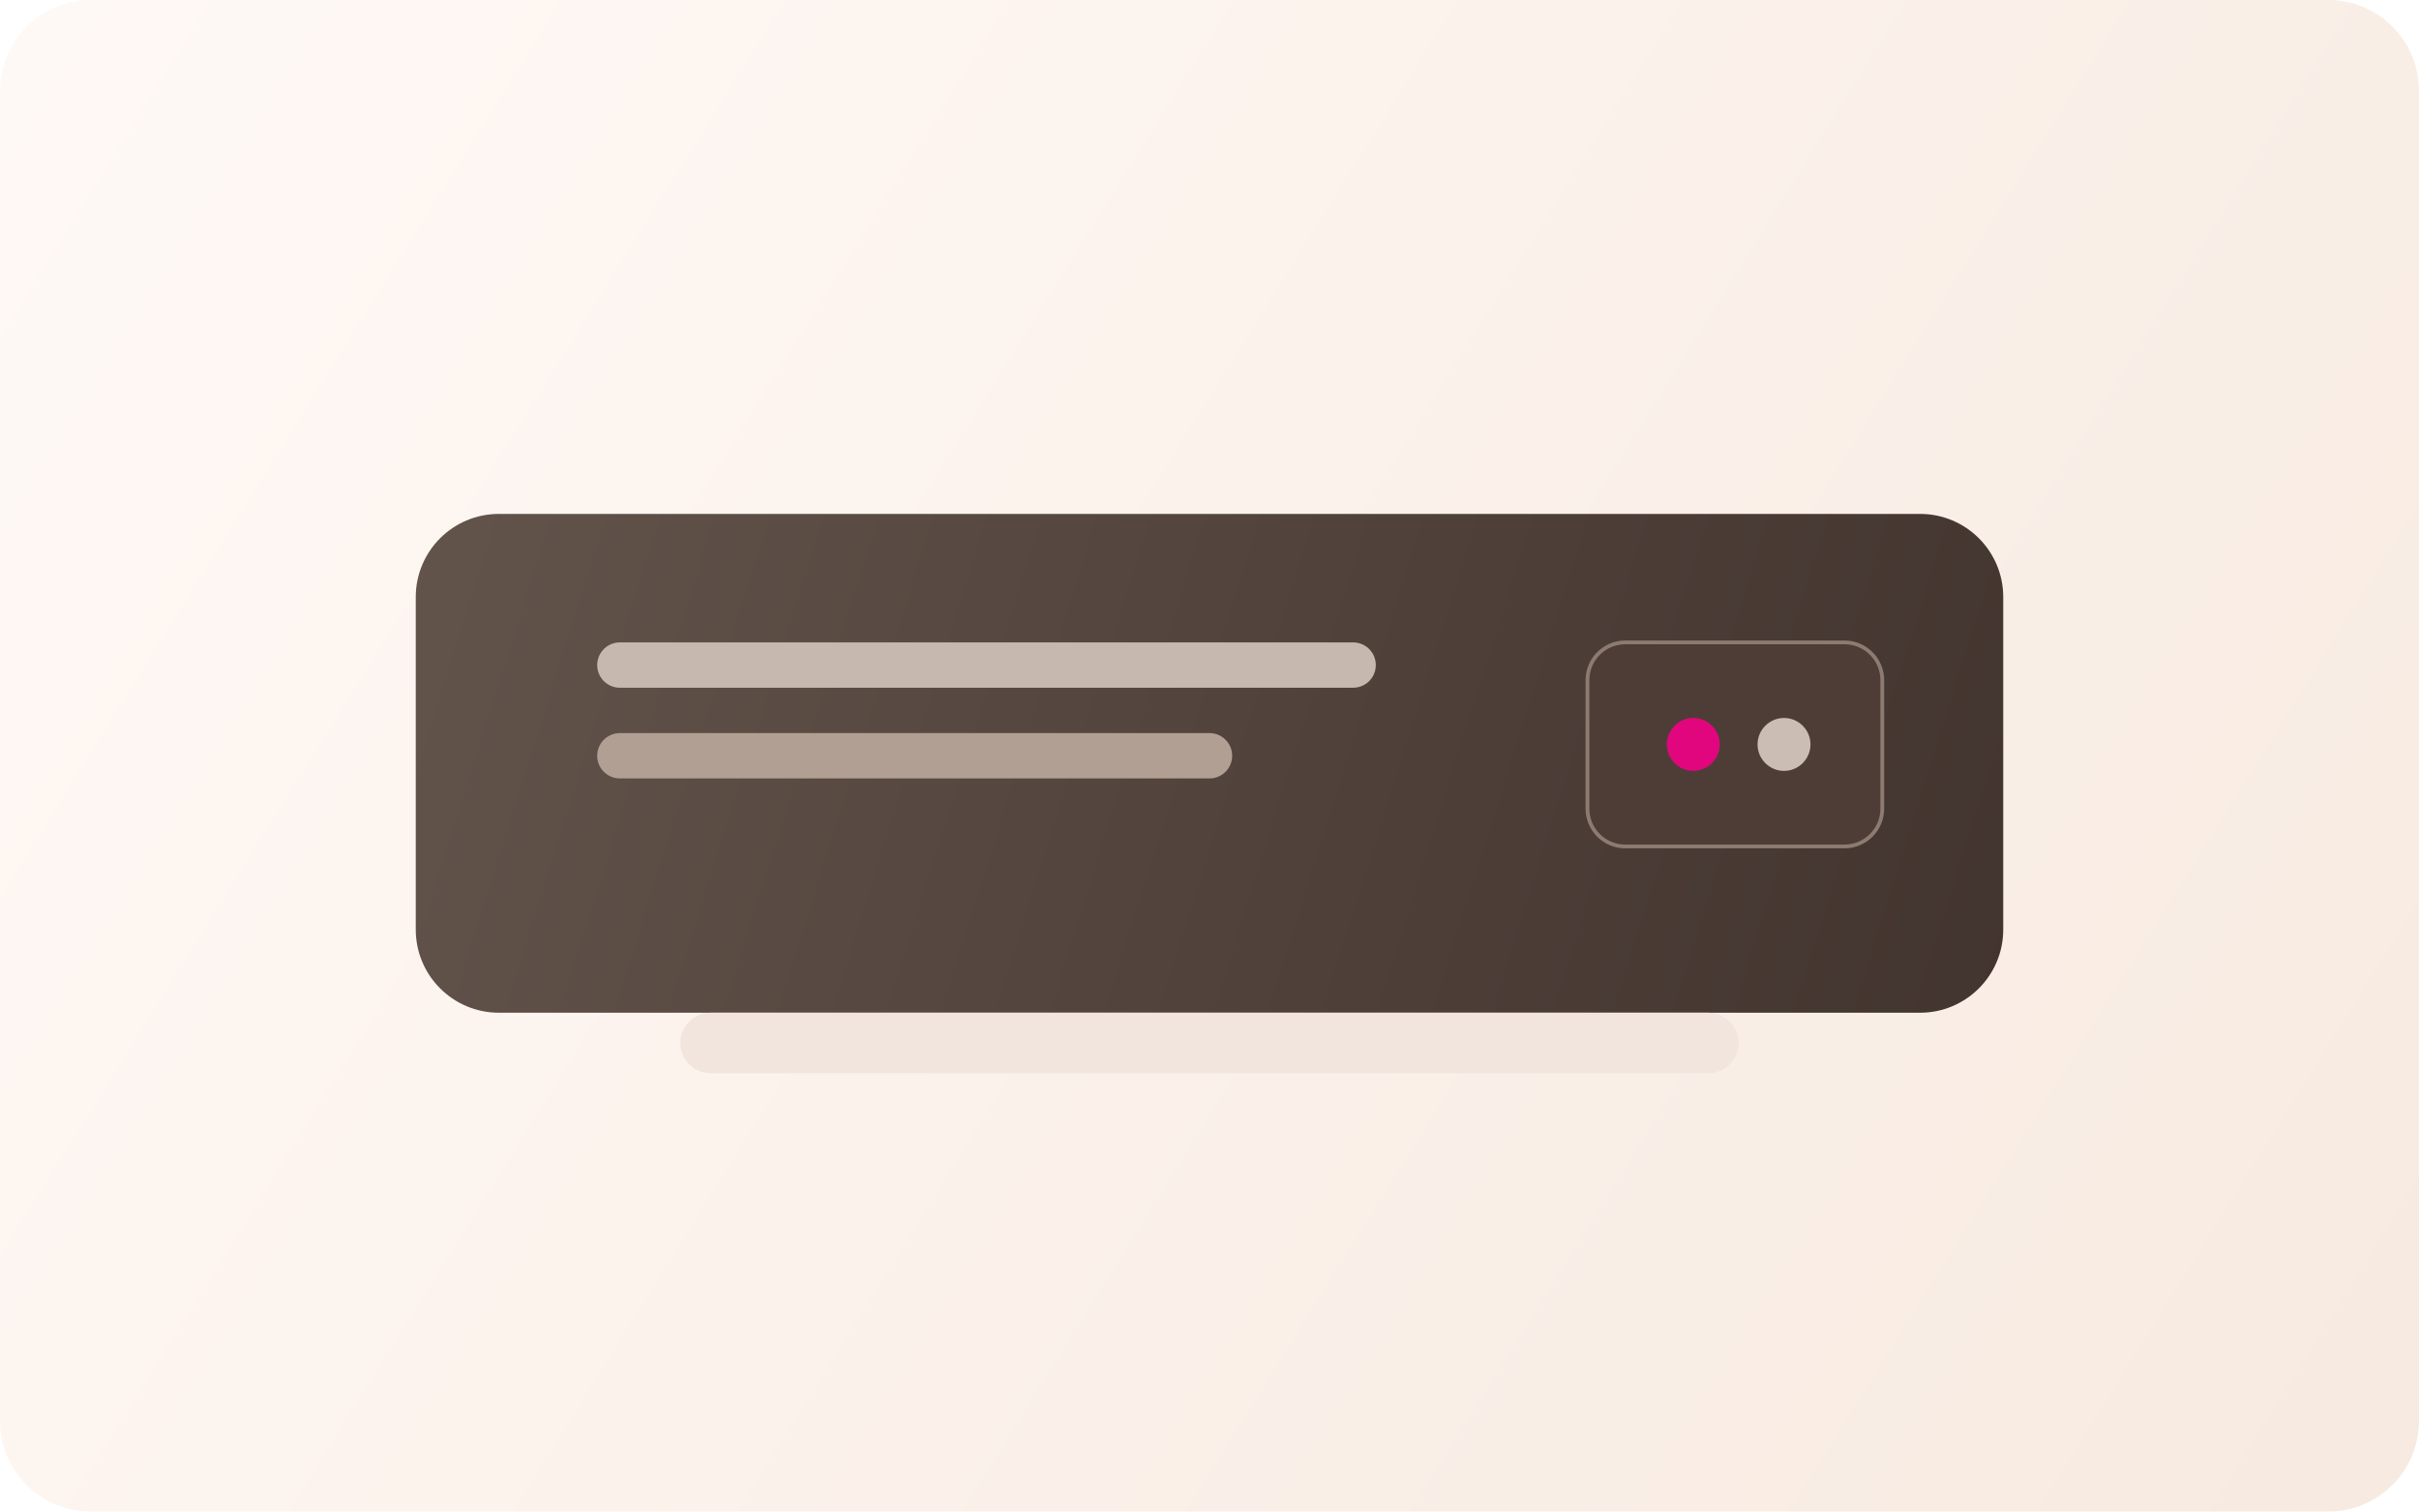
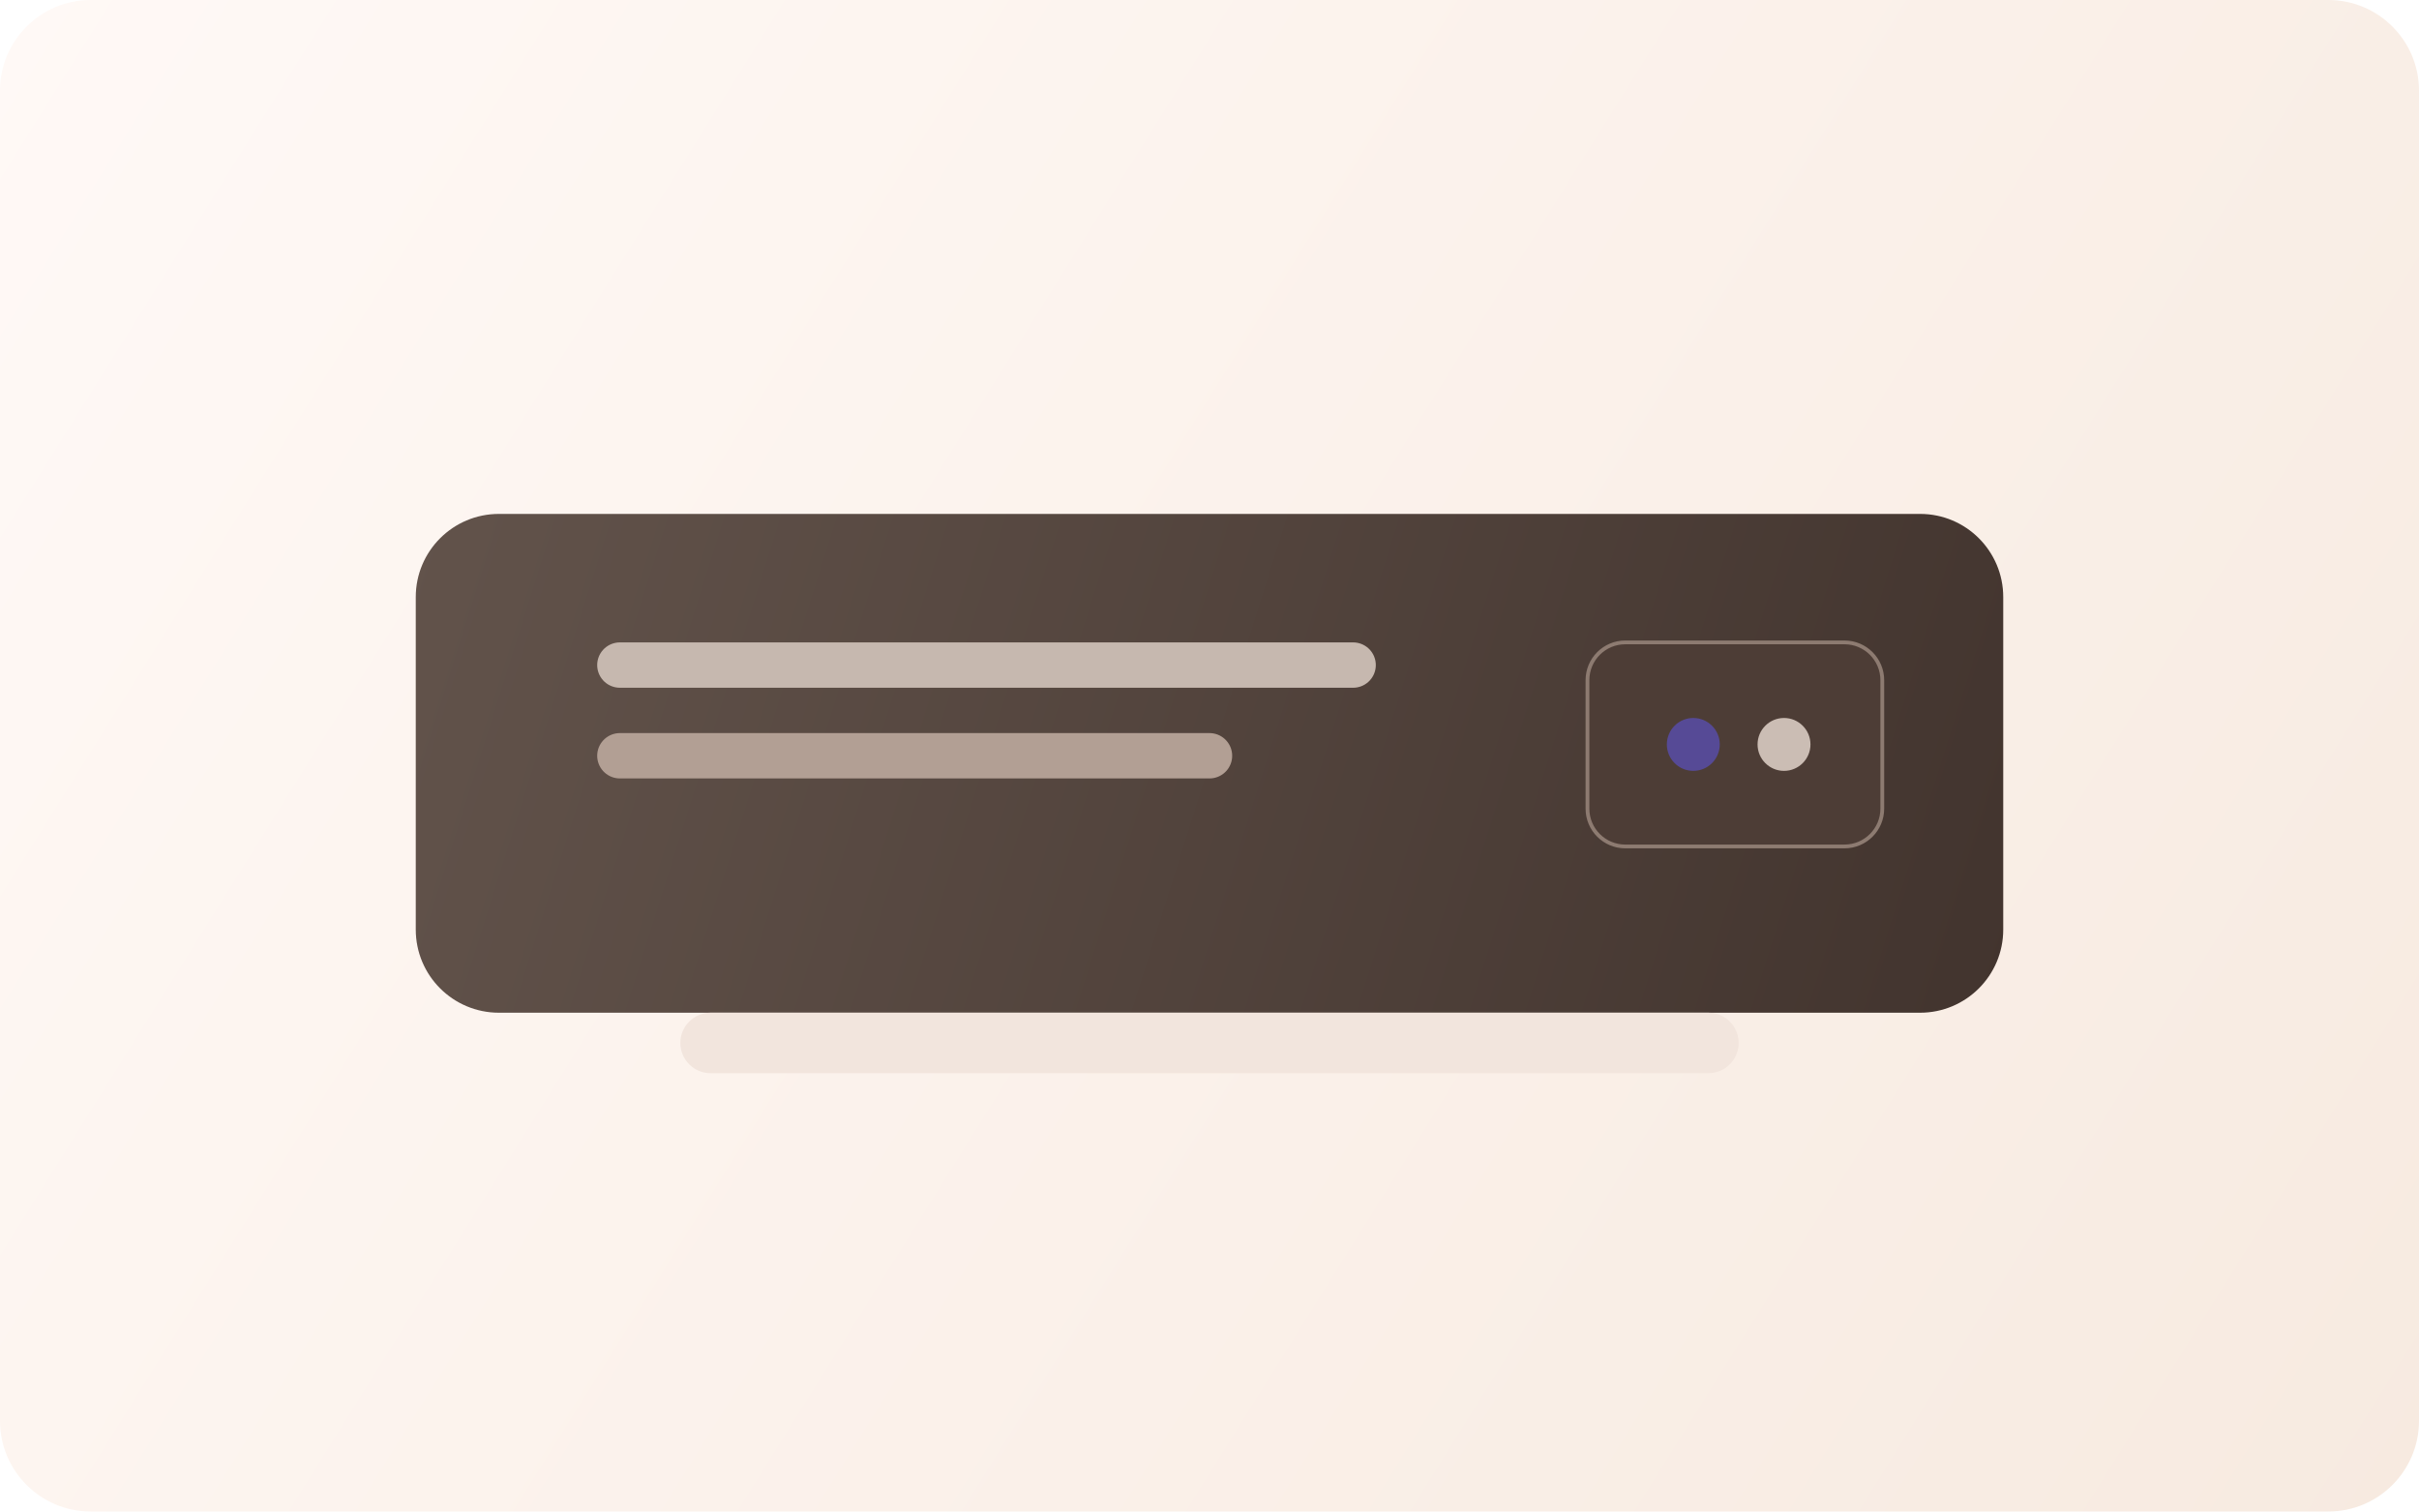
<svg xmlns="http://www.w3.org/2000/svg" width="640" height="400" viewBox="0 0 640 400" fill="none">
  <defs>
    <linearGradient id="bg4" x1="0" y1="0" x2="640" y2="400" gradientUnits="userSpaceOnUse">
      <stop stop-color="#FFF9F6" />
      <stop offset="1" stop-color="#F7EAE0" />
    </linearGradient>
    <linearGradient id="body4" x1="110" y1="136" x2="530" y2="268" gradientUnits="userSpaceOnUse">
      <stop stop-color="#62534B" />
      <stop offset="1" stop-color="#42342E" />
    </linearGradient>
  </defs>
  <rect width="640" height="400" rx="24" fill="url(#bg4)" />
  <rect x="110" y="136" width="420" height="132" rx="22" fill="url(#body4)" />
  <path d="M164 176H358" stroke="#C6B8AF" stroke-width="12" stroke-linecap="round" />
  <path d="M164 200H320" stroke="#B29F94" stroke-width="12" stroke-linecap="round" />
  <rect x="420" y="170" width="78" height="54" rx="10" fill="#4D3D36" stroke="#8D7B71" />
-   <circle cx="448" cy="197" r="7" fill="#E1067D" />
+   <circle cx="448" cy="197" r="7" fill="#564A96" />
  <circle cx="472" cy="197" r="7" fill="#CBBDB4" />
  <rect x="180" y="268" width="280" height="16" rx="8" fill="#F2E5DD" />
</svg>
